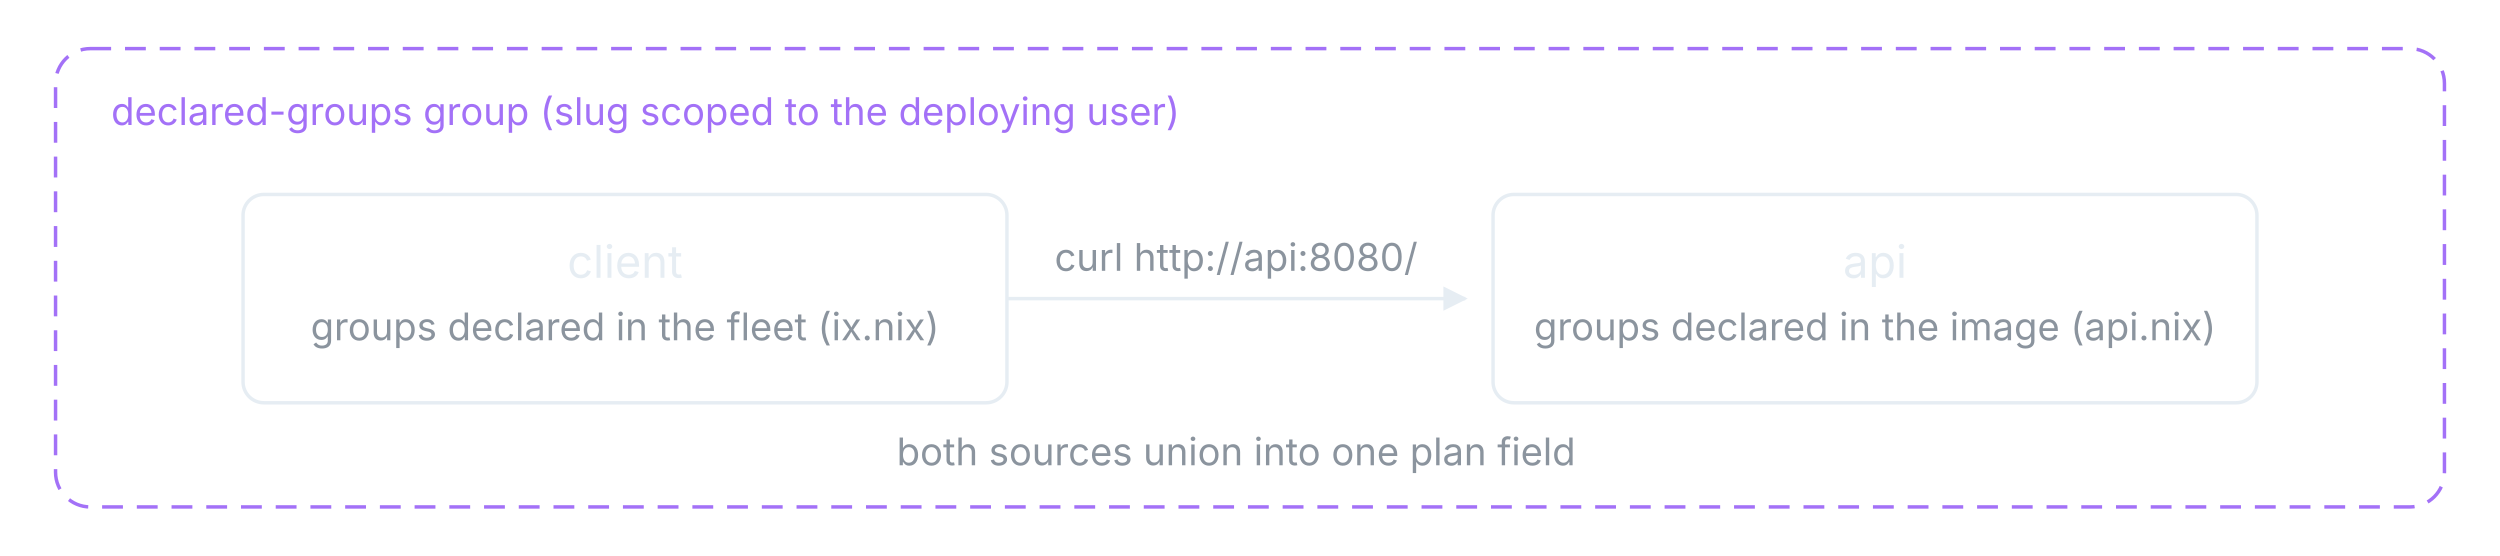
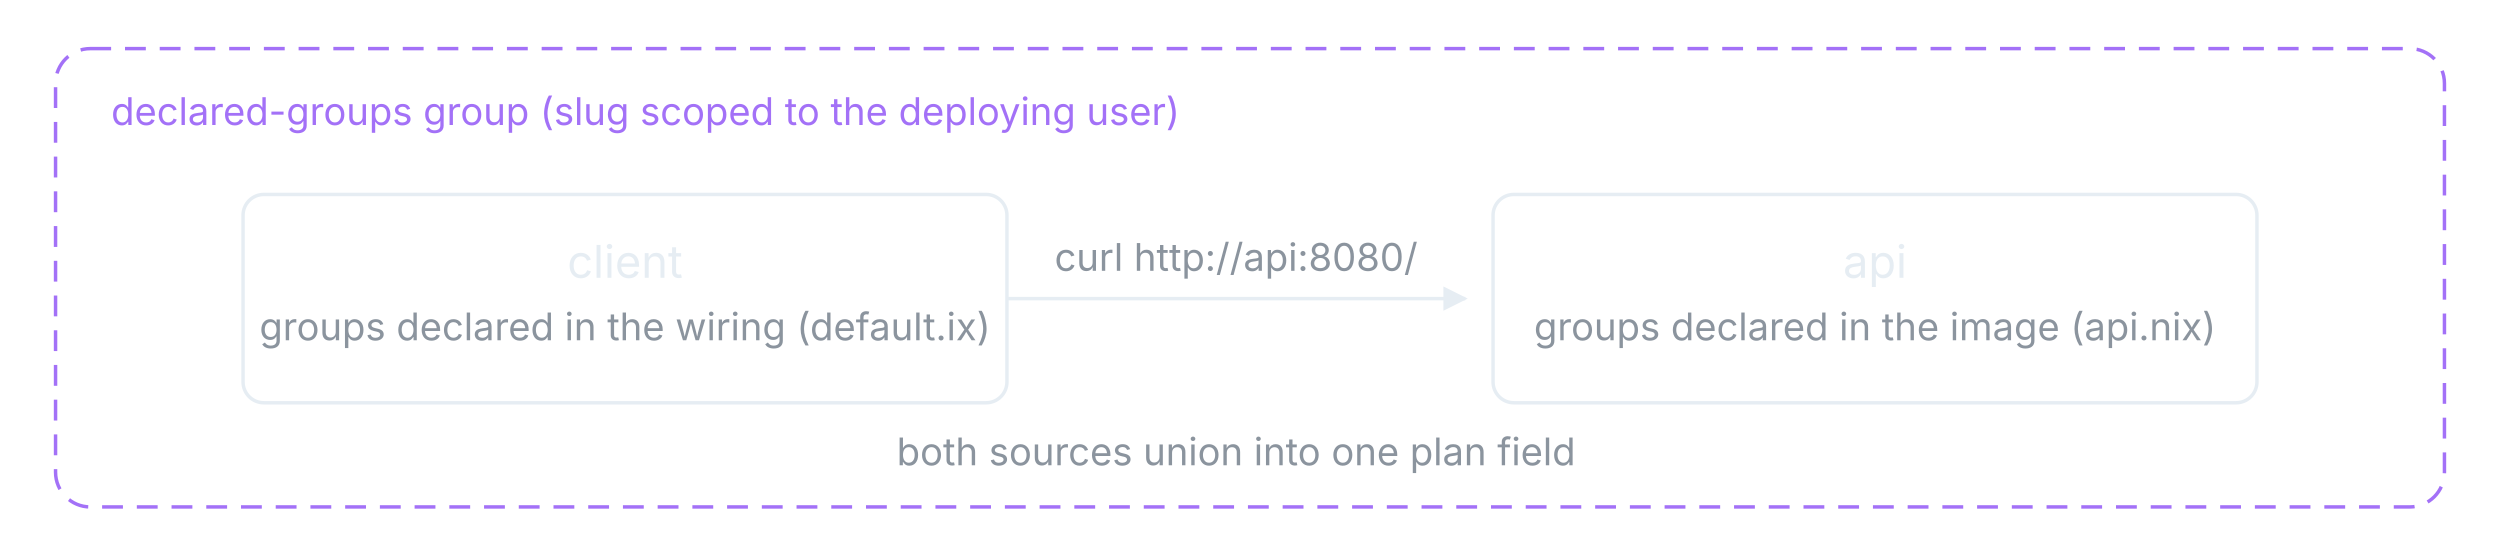
<svg xmlns="http://www.w3.org/2000/svg" viewBox="0 0 720 160" role="img" font-family="system-ui, -apple-system, 'Segoe UI', sans-serif">
  <style>
    svg { color: #e6edf3; }
    text { fill: currentColor; }
    .muted { fill: #8b949e; }
    .box { stroke: currentColor; fill: none; }
    .edge { stroke: currentColor; fill: none; marker-end: url(#arrow); }
    .arrow { fill: #e6edf3; }
    .group { stroke: #a371f7; fill: none; stroke-dasharray: 6 4; }
    .accent { fill: #a371f7; }
  </style>
  <defs>
    <marker id="arrow" viewBox="0 0 10 10" refX="9" refY="5" markerWidth="7" markerHeight="7" orient="auto-start-reverse">
      <path d="M0,0 L10,5 L0,10 z" class="arrow" />
    </marker>
  </defs>
  <rect x="16" y="14" width="688" height="132" rx="10" class="group" />
  <text x="32" y="36" font-size="11" class="accent">declared-groups group (slug scoped to the deploying user)</text>
  <rect x="70" y="56" width="220" height="60" rx="6" class="box" />
  <text x="180" y="80" font-size="13" text-anchor="middle">client</text>
-   <text x="180" y="98" font-size="11" text-anchor="middle" class="muted">groups declared in the fleet (ix.nix)</text>
+   <text x="180" y="98" font-size="11" text-anchor="middle" class="muted">groups declared in the wiring (default.ix)</text>
  <rect x="430" y="56" width="220" height="60" rx="6" class="box" />
  <text x="540" y="80" font-size="13" text-anchor="middle">api</text>
  <text x="540" y="98" font-size="11" text-anchor="middle" class="muted">groups declared in the image (api.nix)</text>
  <line x1="290" y1="86" x2="422" y2="86" class="edge" />
  <text x="356" y="78" font-size="11" text-anchor="middle" class="muted">curl http://api:8080/</text>
  <text x="356" y="134" font-size="11" text-anchor="middle" class="muted">both sources union into one plan field</text>
</svg>
